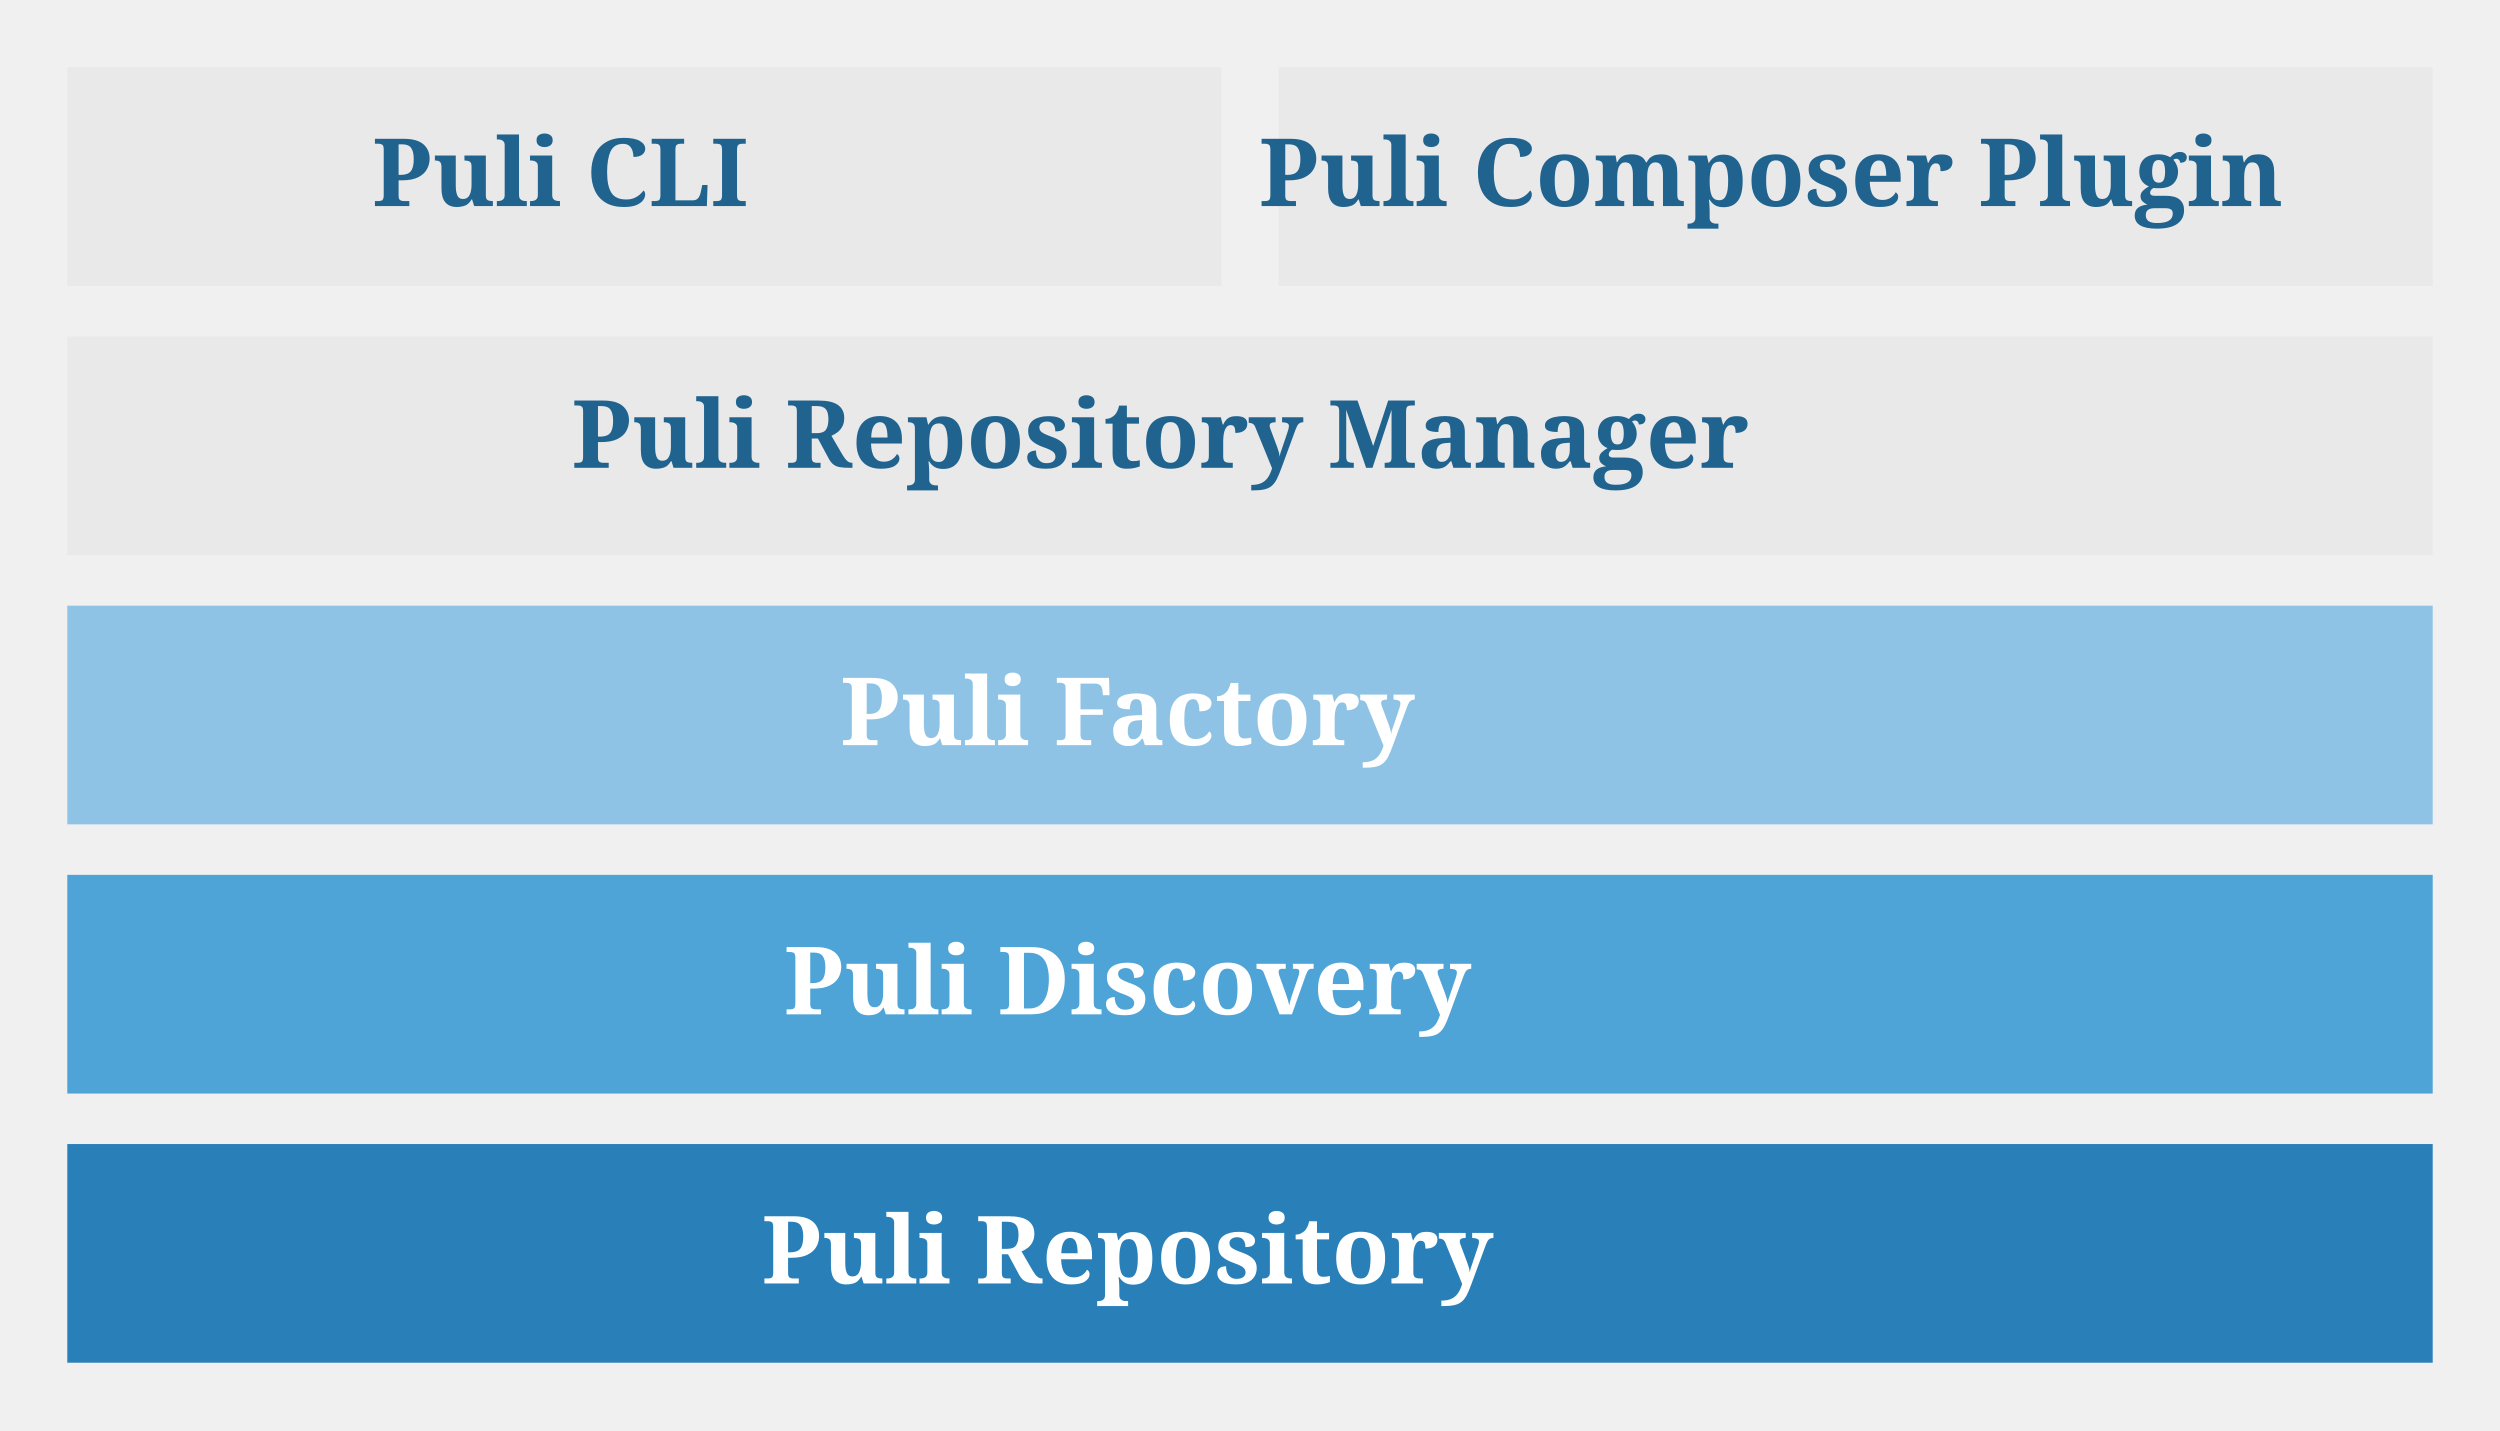
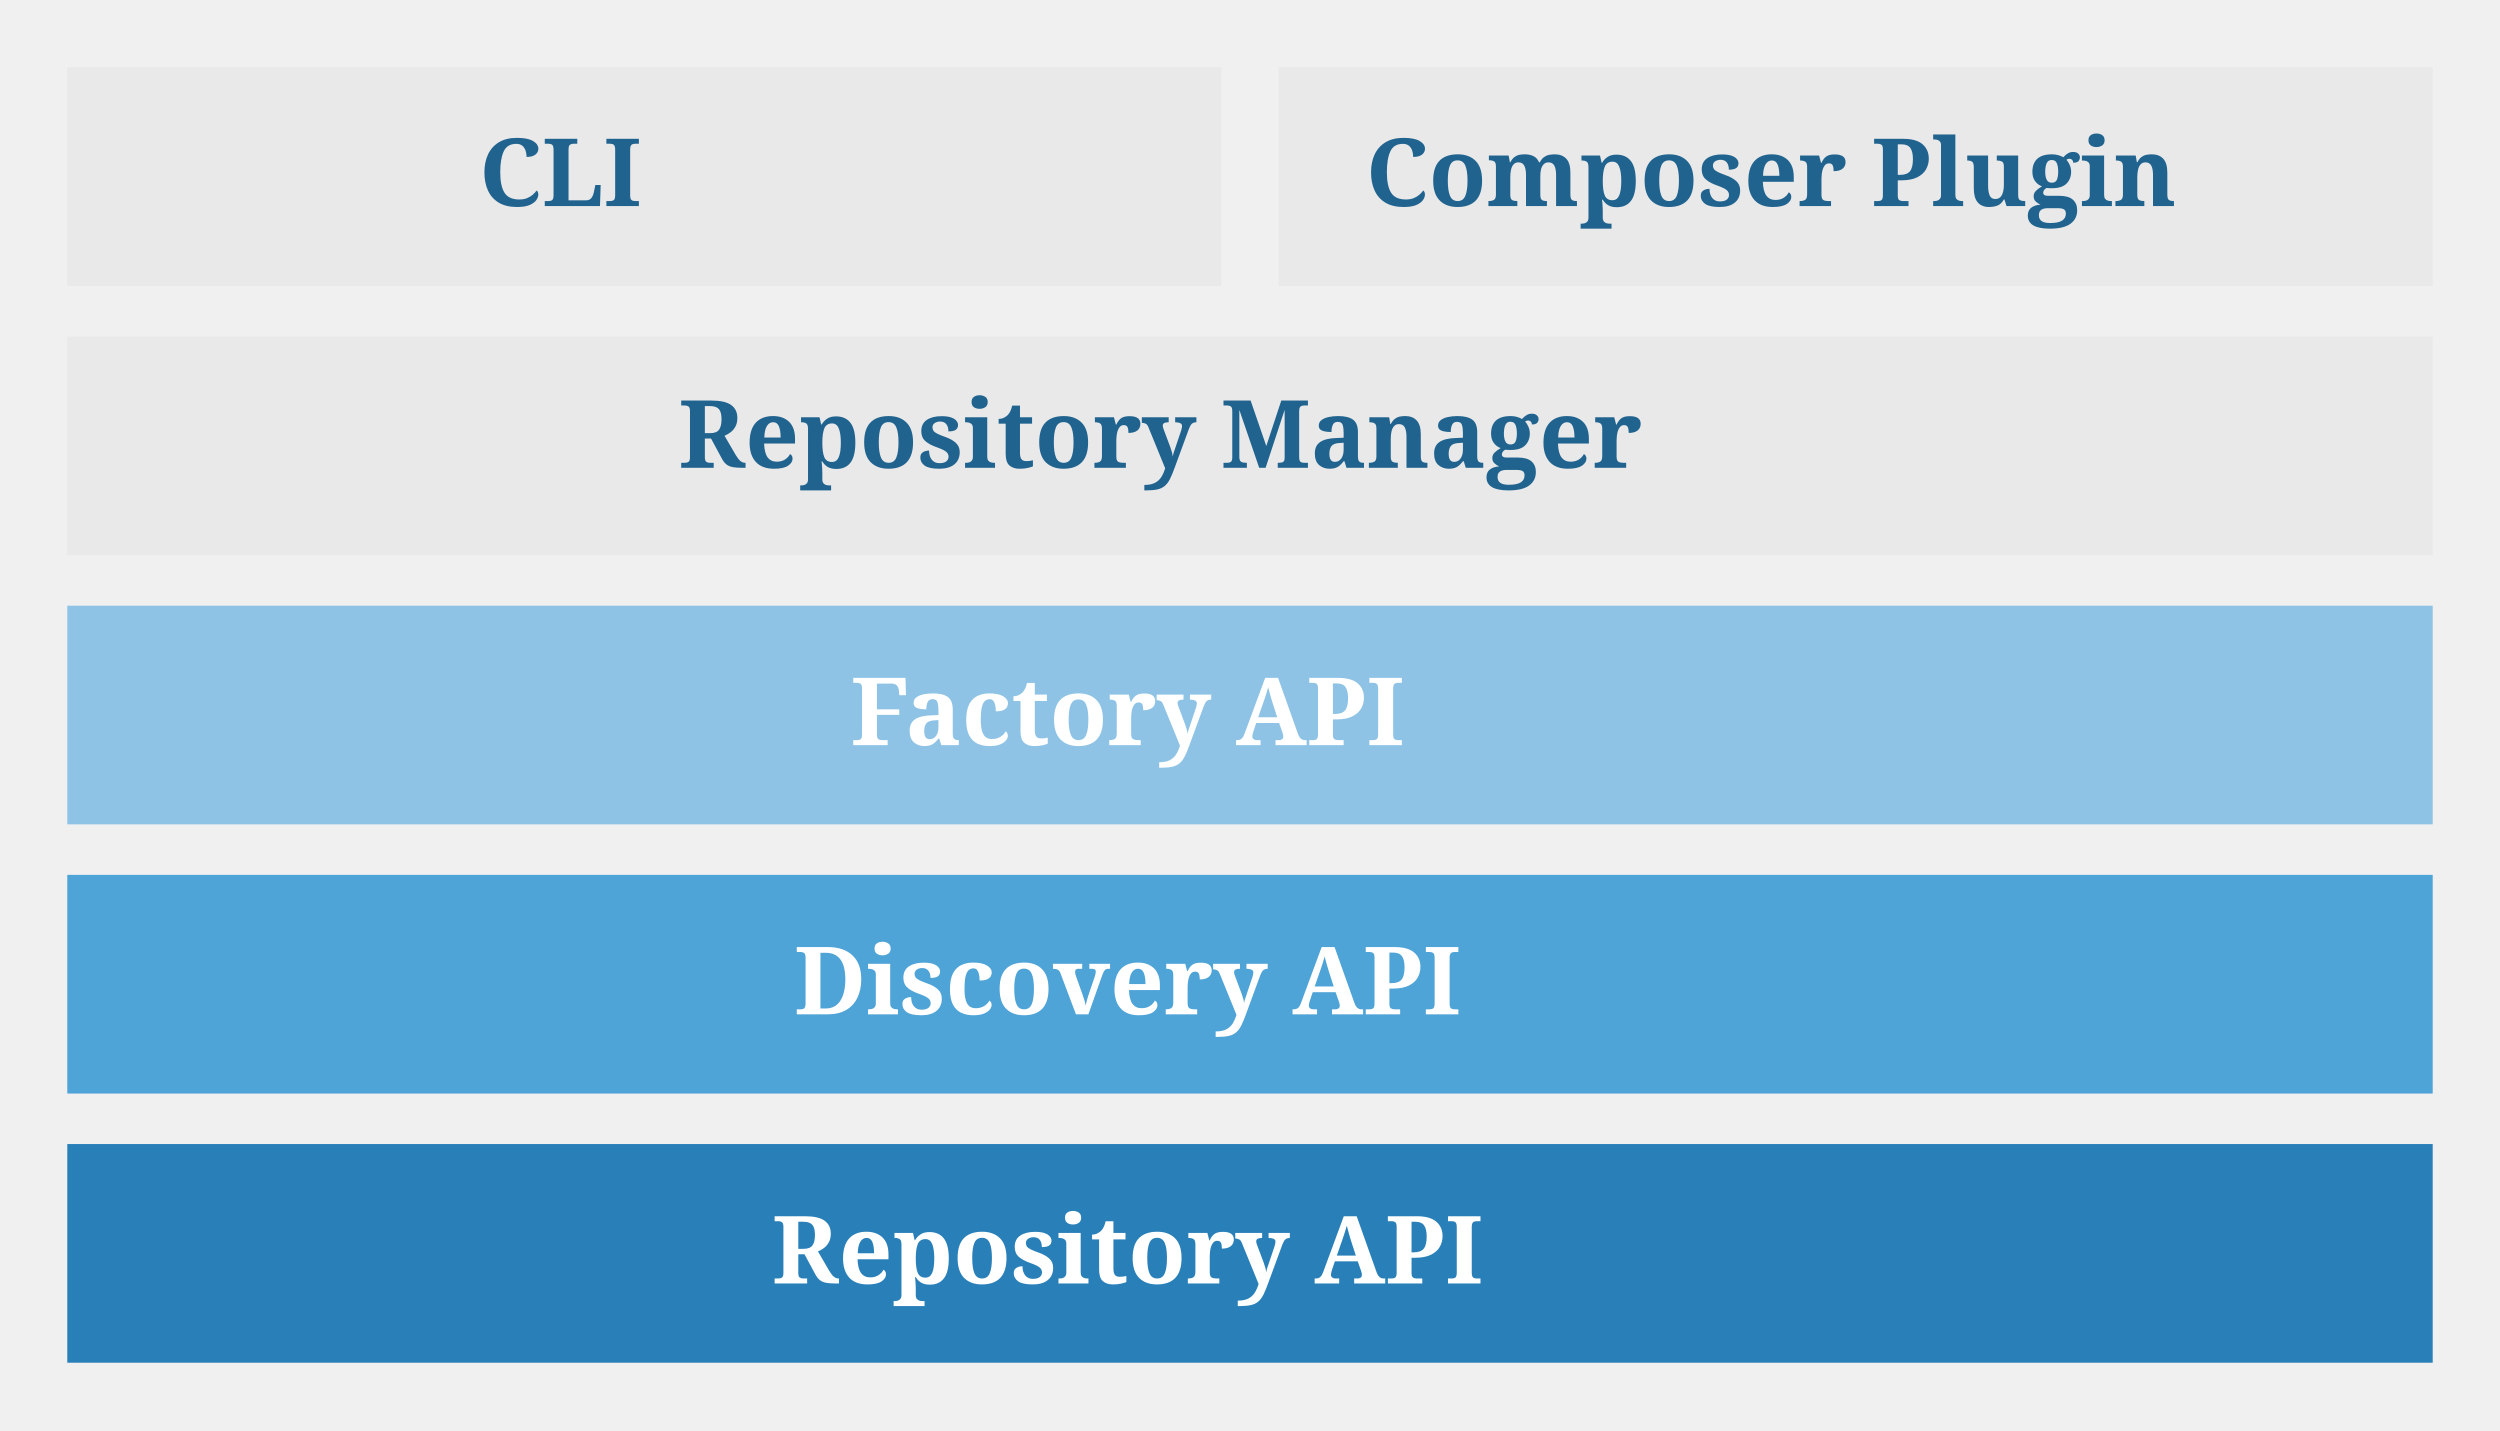
<svg xmlns="http://www.w3.org/2000/svg" width="742.99" height="424.995" id="svg2" version="1.1">
  <defs id="defs4" />
  <g id="layer1" transform="translate(33.15216,-784.6681)" style="display:inline">
    <g id="g3838" transform="translate(-11.31864,-0.5859264)">
      <path id="path3777" d="m -1.834,885.259 702.99,0 0,64.99 -702.99,0 z" style="fill:#e9e9e9;fill-opacity:1;stroke:#808080;stroke-width:0;stroke-linecap:butt;stroke-linejoin:miter;stroke-miterlimit:4;stroke-opacity:1;stroke-dasharray:none" />
      <text id="text3786" y="924.281" x="348.496" style="font-size:28px;font-style:normal;font-variant:normal;font-weight:bold;font-stretch:normal;line-height:125%;letter-spacing:0px;word-spacing:0px;fill:#20638f;fill-opacity:1;stroke:none;font-family:Cambria;-inkscape-font-specification:Cambria Bold" xml:space="preserve">
-         <tspan style="font-size:28px;font-style:normal;font-variant:normal;font-weight:bold;font-stretch:normal;text-align:center;text-anchor:middle;fill:#20638f;fill-opacity:1;font-family:Cambria;-inkscape-font-specification:Cambria Bold" y="924.281" x="348.496" id="tspan3788">Puli Repository Manager</tspan>
+         <tspan style="font-size:28px;font-style:normal;font-variant:normal;font-weight:bold;font-stretch:normal;text-align:center;text-anchor:middle;fill:#20638f;fill-opacity:1;font-family:Cambria;-inkscape-font-specification:Cambria Bold" y="924.281" x="348.496" id="tspan3788">Repository Manager</tspan>
      </text>
    </g>
    <g id="g3833" transform="translate(-11.31864,77.41419)">
      <path id="path3777-3" d="m -1.834,967.259 702.99,0 0,64.99 -702.99,0 z" style="fill:#4ea3d7;fill-opacity:1;stroke:#808080;stroke-width:0;stroke-linecap:butt;stroke-linejoin:miter;stroke-miterlimit:4;stroke-opacity:1;stroke-dasharray:none" />
      <text id="text3786-4" y="1008.701" x="349.679" style="font-size:40px;font-style:normal;font-weight:normal;line-height:125%;letter-spacing:0px;word-spacing:0px;fill:#ffffff;fill-opacity:1;stroke:none;font-family:Sans" xml:space="preserve">
-         <tspan style="font-size:28px;font-style:normal;font-variant:normal;font-weight:bold;font-stretch:normal;text-align:center;text-anchor:middle;fill:#ffffff;fill-opacity:1;font-family:Cambria;-inkscape-font-specification:Cambria Bold" y="1008.701" x="349.679" id="tspan3788-6">Puli Discovery</tspan>
+         <tspan style="font-size:28px;font-style:normal;font-variant:normal;font-weight:bold;font-stretch:normal;text-align:center;text-anchor:middle;fill:#ffffff;fill-opacity:1;font-family:Cambria;-inkscape-font-specification:Cambria Bold" y="1008.701" x="349.679" id="tspan3788-6">Discovery API</tspan>
      </text>
    </g>
    <g id="g3843" transform="translate(-11.31371,1.414214)">
      <path id="path3808" d="m 341.162,868.254 0,-65 -343,0 0,65 z" style="fill:#e9e9e9;fill-opacity:1;stroke:#808080;stroke-width:0;stroke-linecap:butt;stroke-linejoin:miter;stroke-miterlimit:4;stroke-opacity:1;stroke-dasharray:none" />
      <text id="text3786-9" y="844.49" x="170.183" style="font-size:28px;font-style:normal;font-variant:normal;font-weight:bold;font-stretch:normal;line-height:125%;letter-spacing:0px;word-spacing:0px;fill:#20638f;fill-opacity:1;stroke:none;font-family:Cambria;-inkscape-font-specification:Cambria Bold" xml:space="preserve">
-         <tspan style="font-size:28px;font-style:normal;font-variant:normal;font-weight:bold;font-stretch:normal;text-align:center;text-anchor:middle;fill:#20638f;fill-opacity:1;font-family:Cambria;-inkscape-font-specification:Cambria Bold" y="844.49" x="170.183" id="tspan3788-63">Puli CLI</tspan>
+         <tspan style="font-size:28px;font-style:normal;font-variant:normal;font-weight:bold;font-stretch:normal;text-align:center;text-anchor:middle;fill:#20638f;fill-opacity:1;font-family:Cambria;-inkscape-font-specification:Cambria Bold" y="844.49" x="170.183" id="tspan3788-63">CLI</tspan>
      </text>
    </g>
    <g id="g3848" transform="translate(-11.32358,1.414214)">
      <path id="path3806" d="m 358.162,868.254 0,-65 343,0 0,65 z" style="fill:#e9e9e9;fill-opacity:1;stroke:#808080;stroke-width:0;stroke-linecap:butt;stroke-linejoin:miter;stroke-miterlimit:4;stroke-opacity:1;stroke-dasharray:none" />
      <text id="text3786-9-2" y="844.49" x="530.019" style="font-size:28px;font-style:normal;font-variant:normal;font-weight:bold;font-stretch:normal;line-height:125%;letter-spacing:0px;word-spacing:0px;fill:#20638f;fill-opacity:1;stroke:none;font-family:Cambria;-inkscape-font-specification:Cambria Bold" xml:space="preserve">
-         <tspan style="font-size:28px;font-style:normal;font-variant:normal;font-weight:bold;font-stretch:normal;text-align:center;text-anchor:middle;fill:#20638f;fill-opacity:1;font-family:Cambria;-inkscape-font-specification:Cambria Bold" y="844.49" x="530.019" id="tspan3788-63-5">Puli Composer Plugin</tspan>
+         <tspan style="font-size:28px;font-style:normal;font-variant:normal;font-weight:bold;font-stretch:normal;text-align:center;text-anchor:middle;fill:#20638f;fill-opacity:1;font-family:Cambria;-inkscape-font-specification:Cambria Bold" y="844.49" x="530.019" id="tspan3788-63-5">Composer Plugin</tspan>
      </text>
    </g>
    <g id="g3828" transform="translate(-13.58524,75.63009)">
      <path id="path3777-3-3" d="m 0.433,1049.043 702.99,0 0,64.99 -702.99,0 z" style="fill:#2980b9;fill-opacity:1;stroke:#808080;stroke-width:0;stroke-linecap:butt;stroke-linejoin:miter;stroke-miterlimit:4;stroke-opacity:1;stroke-dasharray:none" />
      <text id="text3786-4-7" y="1090.485" x="351.946" style="font-size:40px;font-style:normal;font-weight:normal;line-height:125%;letter-spacing:0px;word-spacing:0px;fill:#ffffff;fill-opacity:1;stroke:none;font-family:Sans" xml:space="preserve">
-         <tspan style="font-size:28px;font-style:normal;font-variant:normal;font-weight:bold;font-stretch:normal;text-align:center;text-anchor:middle;fill:#ffffff;fill-opacity:1;font-family:Cambria;-inkscape-font-specification:Cambria Bold" y="1090.485" x="351.946" id="tspan3788-6-6">Puli Repository</tspan>
+         <tspan style="font-size:28px;font-style:normal;font-variant:normal;font-weight:bold;font-stretch:normal;text-align:center;text-anchor:middle;fill:#ffffff;fill-opacity:1;font-family:Cambria;-inkscape-font-specification:Cambria Bold" y="1090.485" x="351.946" id="tspan3788-6-6">Repository API</tspan>
      </text>
    </g>
    <g style="display:inline" id="g3833-8" transform="translate(-11.31864,-2.585811)">
      <path id="path3777-3-8" d="m -1.834,967.259 702.99,0 0,64.99 -702.99,0 z" style="fill:#8ec3e6;fill-opacity:1;stroke:#808080;stroke-width:0;stroke-linecap:butt;stroke-linejoin:miter;stroke-miterlimit:4;stroke-opacity:1;stroke-dasharray:none" />
      <text id="text3786-4-76" y="1008.701" x="349.679" style="font-size:40px;font-style:normal;font-weight:normal;line-height:125%;letter-spacing:0px;word-spacing:0px;fill:#ffffff;fill-opacity:1;stroke:none;font-family:Sans" xml:space="preserve">
-         <tspan style="font-size:28px;font-style:normal;font-variant:normal;font-weight:bold;font-stretch:normal;text-align:center;text-anchor:middle;fill:#ffffff;fill-opacity:1;font-family:Cambria;-inkscape-font-specification:Cambria Bold" y="1008.701" x="349.679" id="tspan3788-6-3">Puli Factory</tspan>
+         <tspan style="font-size:28px;font-style:normal;font-variant:normal;font-weight:bold;font-stretch:normal;text-align:center;text-anchor:middle;fill:#ffffff;fill-opacity:1;font-family:Cambria;-inkscape-font-specification:Cambria Bold" y="1008.701" x="349.679" id="tspan3788-6-3">Factory API</tspan>
      </text>
    </g>
  </g>
</svg>
